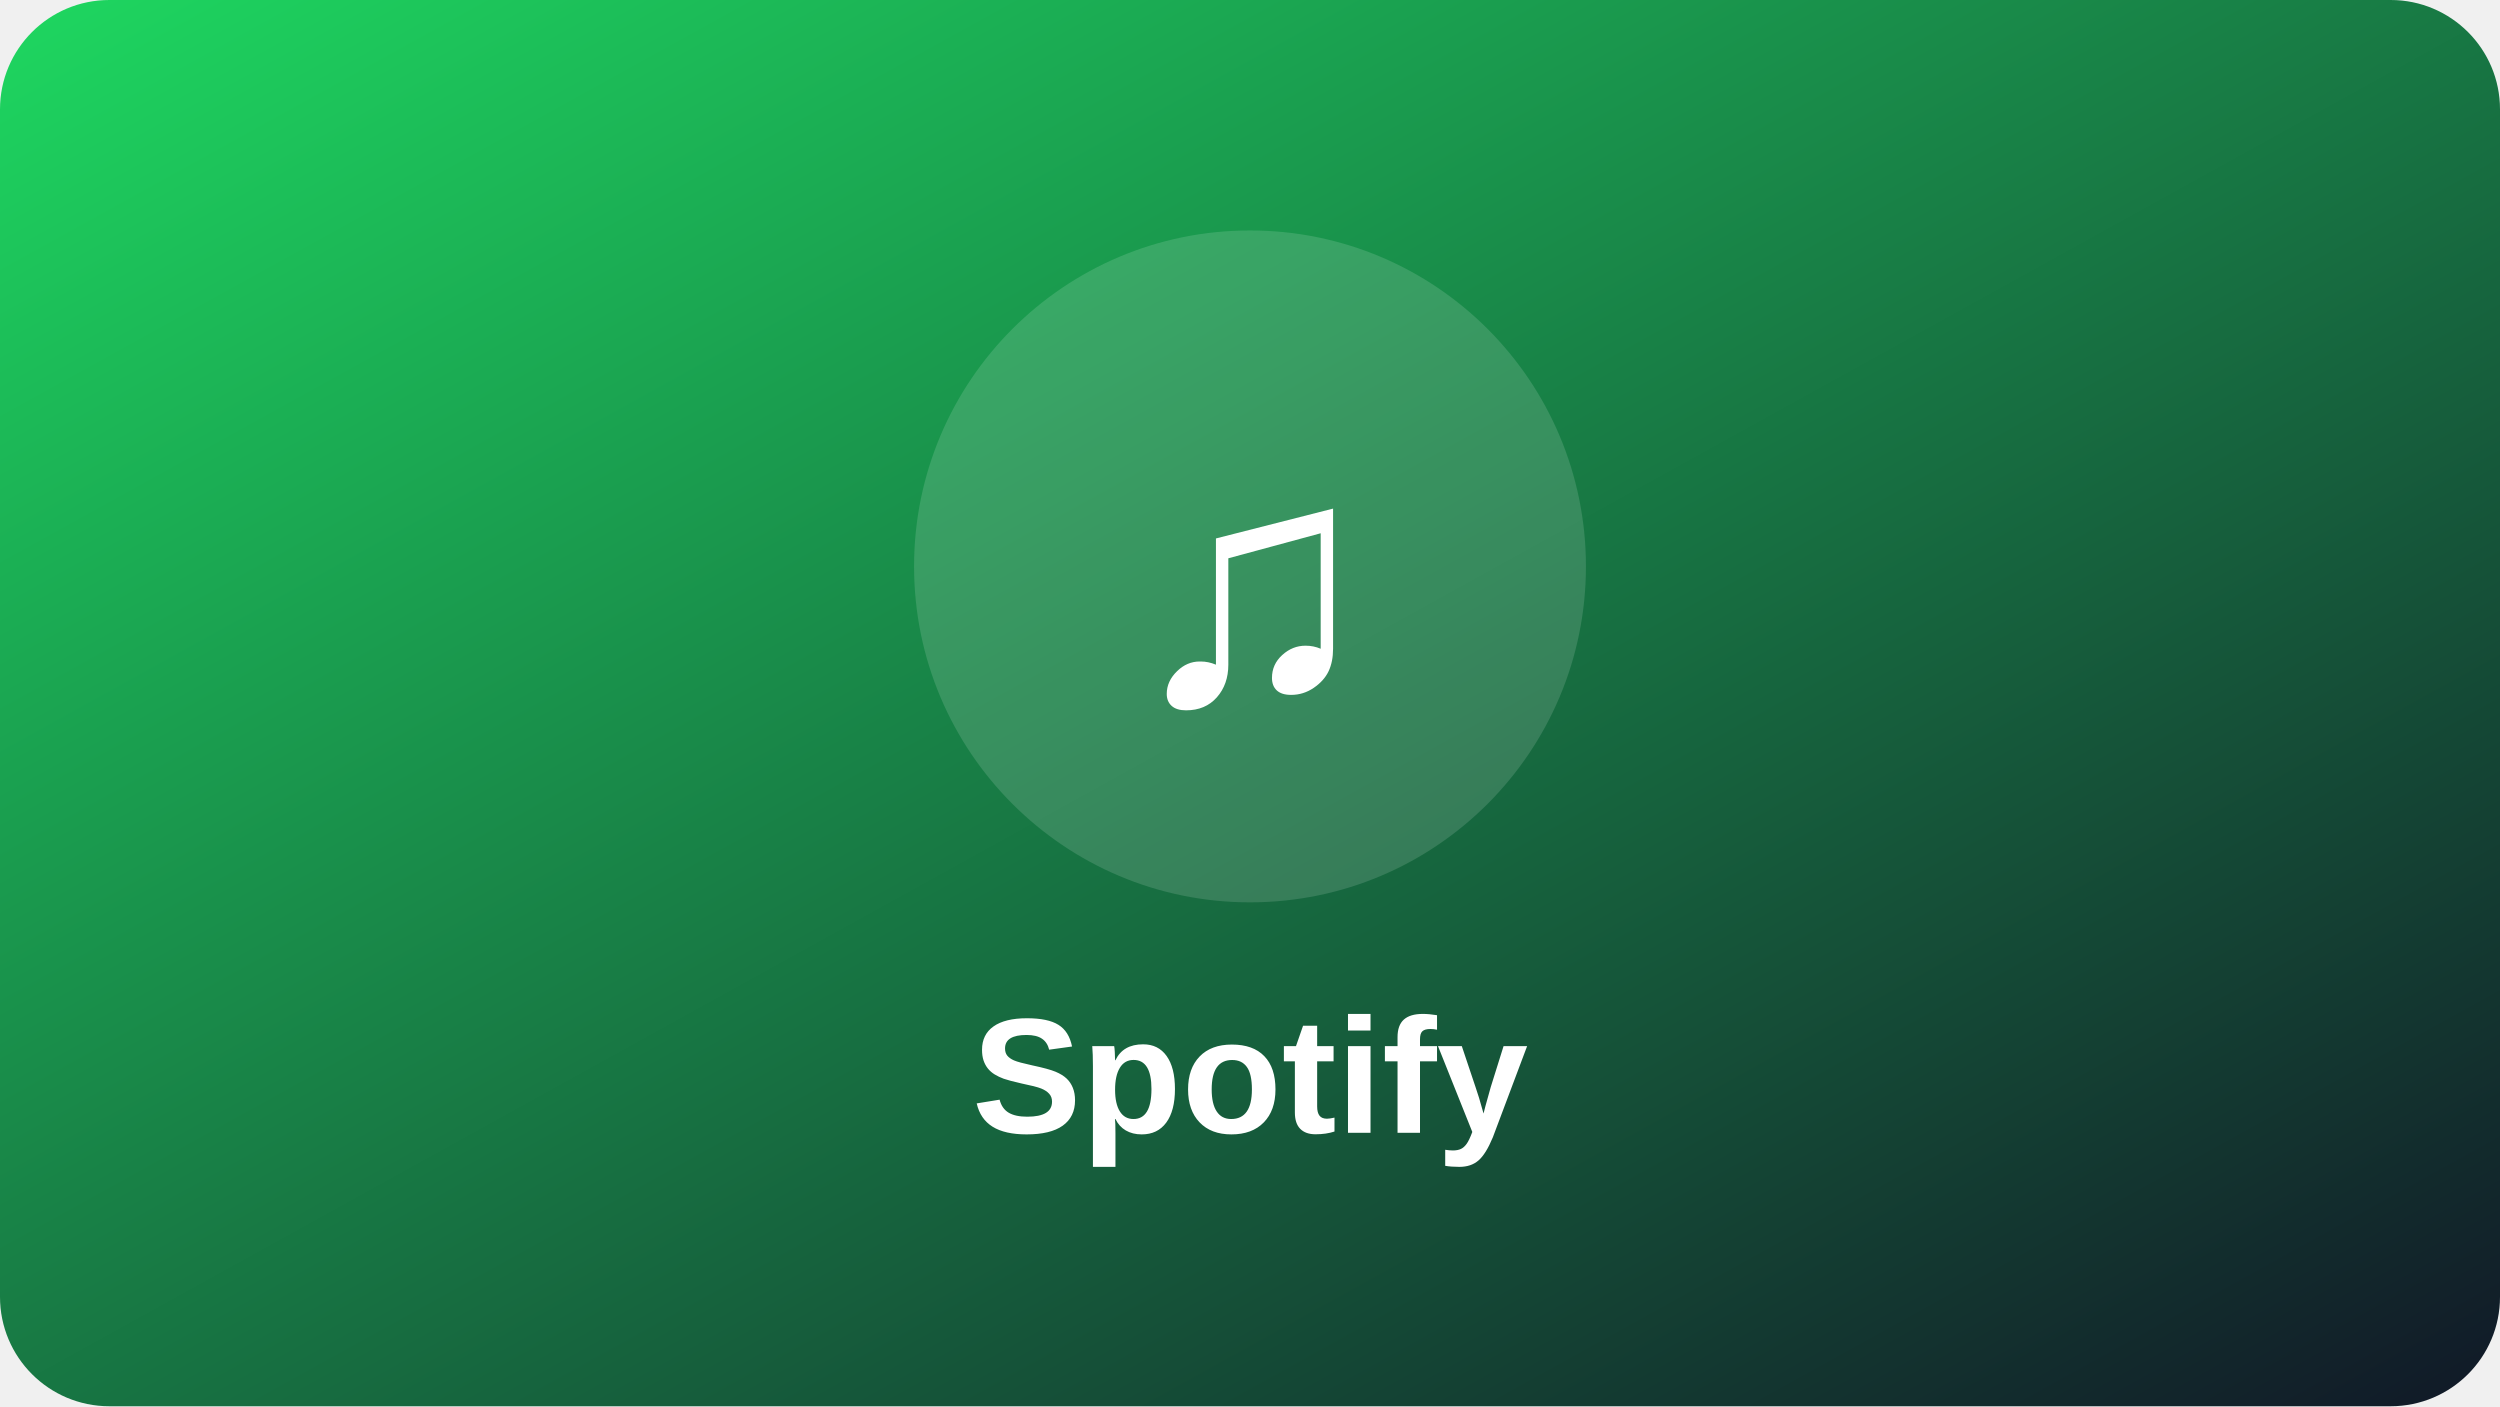
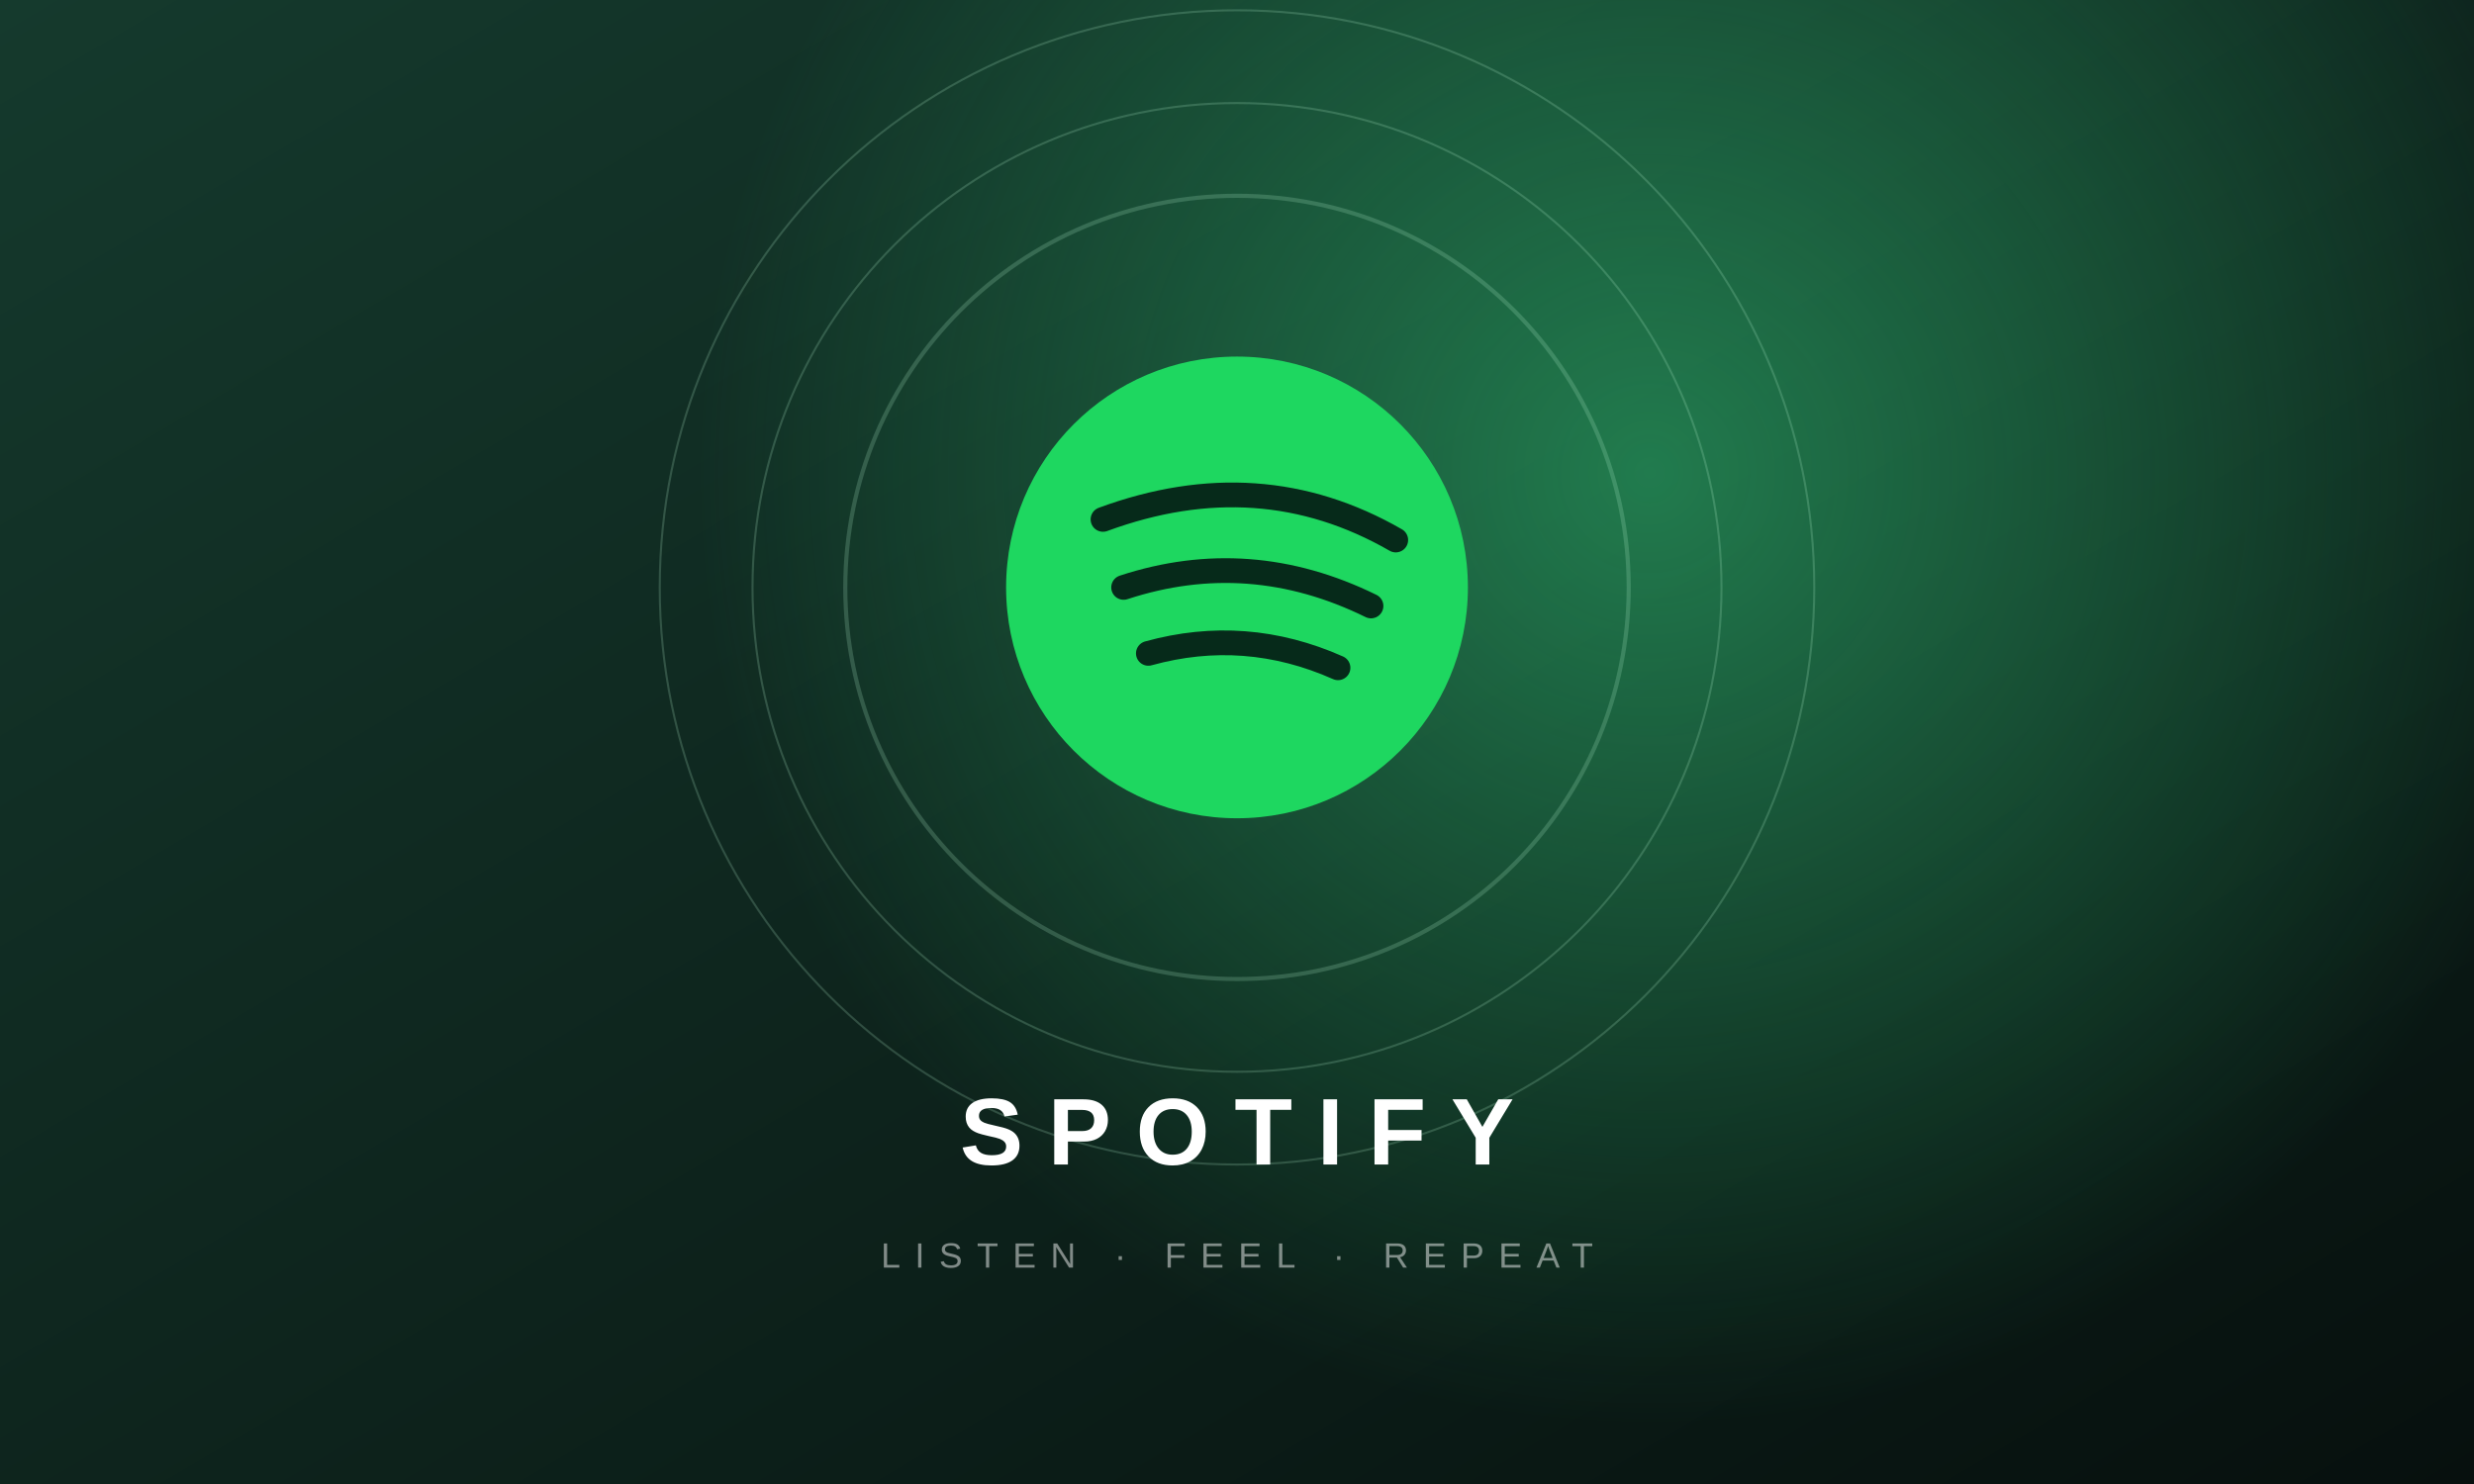
- <svg xmlns="http://www.w3.org/2000/svg" width="640" height="360" viewBox="0 0 640 360">
+ <svg xmlns="http://www.w3.org/2000/svg" viewBox="0 0 1200 720">
  <defs>
-     <linearGradient id="fundo" x1="0" y1="0" x2="1" y2="1">
-       <stop offset="0" stop-color="#1ed760" />
-       <stop offset="1" stop-color="#111827" />
+     <linearGradient id="bg" x2="1" y2="1">
+       <stop stop-color="#153a2d" />
+       <stop offset="1" stop-color="#07100e" />
    </linearGradient>
+     <radialGradient id="glow">
+       <stop stop-color="#36d982" stop-opacity=".48" />
+       <stop offset="1" stop-color="#36d982" stop-opacity="0" />
+     </radialGradient>
  </defs>
-   <rect width="640" height="360" rx="28" fill="url(#fundo)" />
-   <circle cx="320" cy="145" r="86" fill="#ffffff" fill-opacity=".14" />
-   <text x="320" y="180" text-anchor="middle" font-family="Arial,sans-serif" font-size="88" font-weight="bold" fill="#fff">♫</text>
-   <text x="320" y="290" text-anchor="middle" font-family="Arial,sans-serif" font-size="42" font-weight="bold" fill="#fff">Spotify</text>
+   <rect width="1200" height="720" fill="url(#bg)" />
+   <circle cx="800" cy="230" r="460" fill="url(#glow)" />
+   <g fill="none" stroke="#baf8d5" stroke-opacity=".2">
+     <circle cx="600" cy="285" r="190" stroke-width="2" />
+     <circle cx="600" cy="285" r="235" stroke-width="1" />
+     <circle cx="600" cy="285" r="280" stroke-width="1" />
+   </g>
+   <circle cx="600" cy="285" r="112" fill="#1ed760" />
+   <g fill="none" stroke="#062a1a" stroke-width="12" stroke-linecap="round">
+     <path d="M535 252q76-28 142 10M545 285q61-20 120 9M557 317q47-13 92 7" />
+   </g>
+   <text x="600" y="565" fill="#fff" text-anchor="middle" font-family="Arial,sans-serif" font-size="46" font-weight="700" letter-spacing="12">SPOTIFY</text>
+   <text x="600" y="615" fill="#fff" opacity=".48" text-anchor="middle" font-family="Arial,sans-serif" font-size="17" letter-spacing="7">LISTEN · FEEL · REPEAT</text>
</svg>
